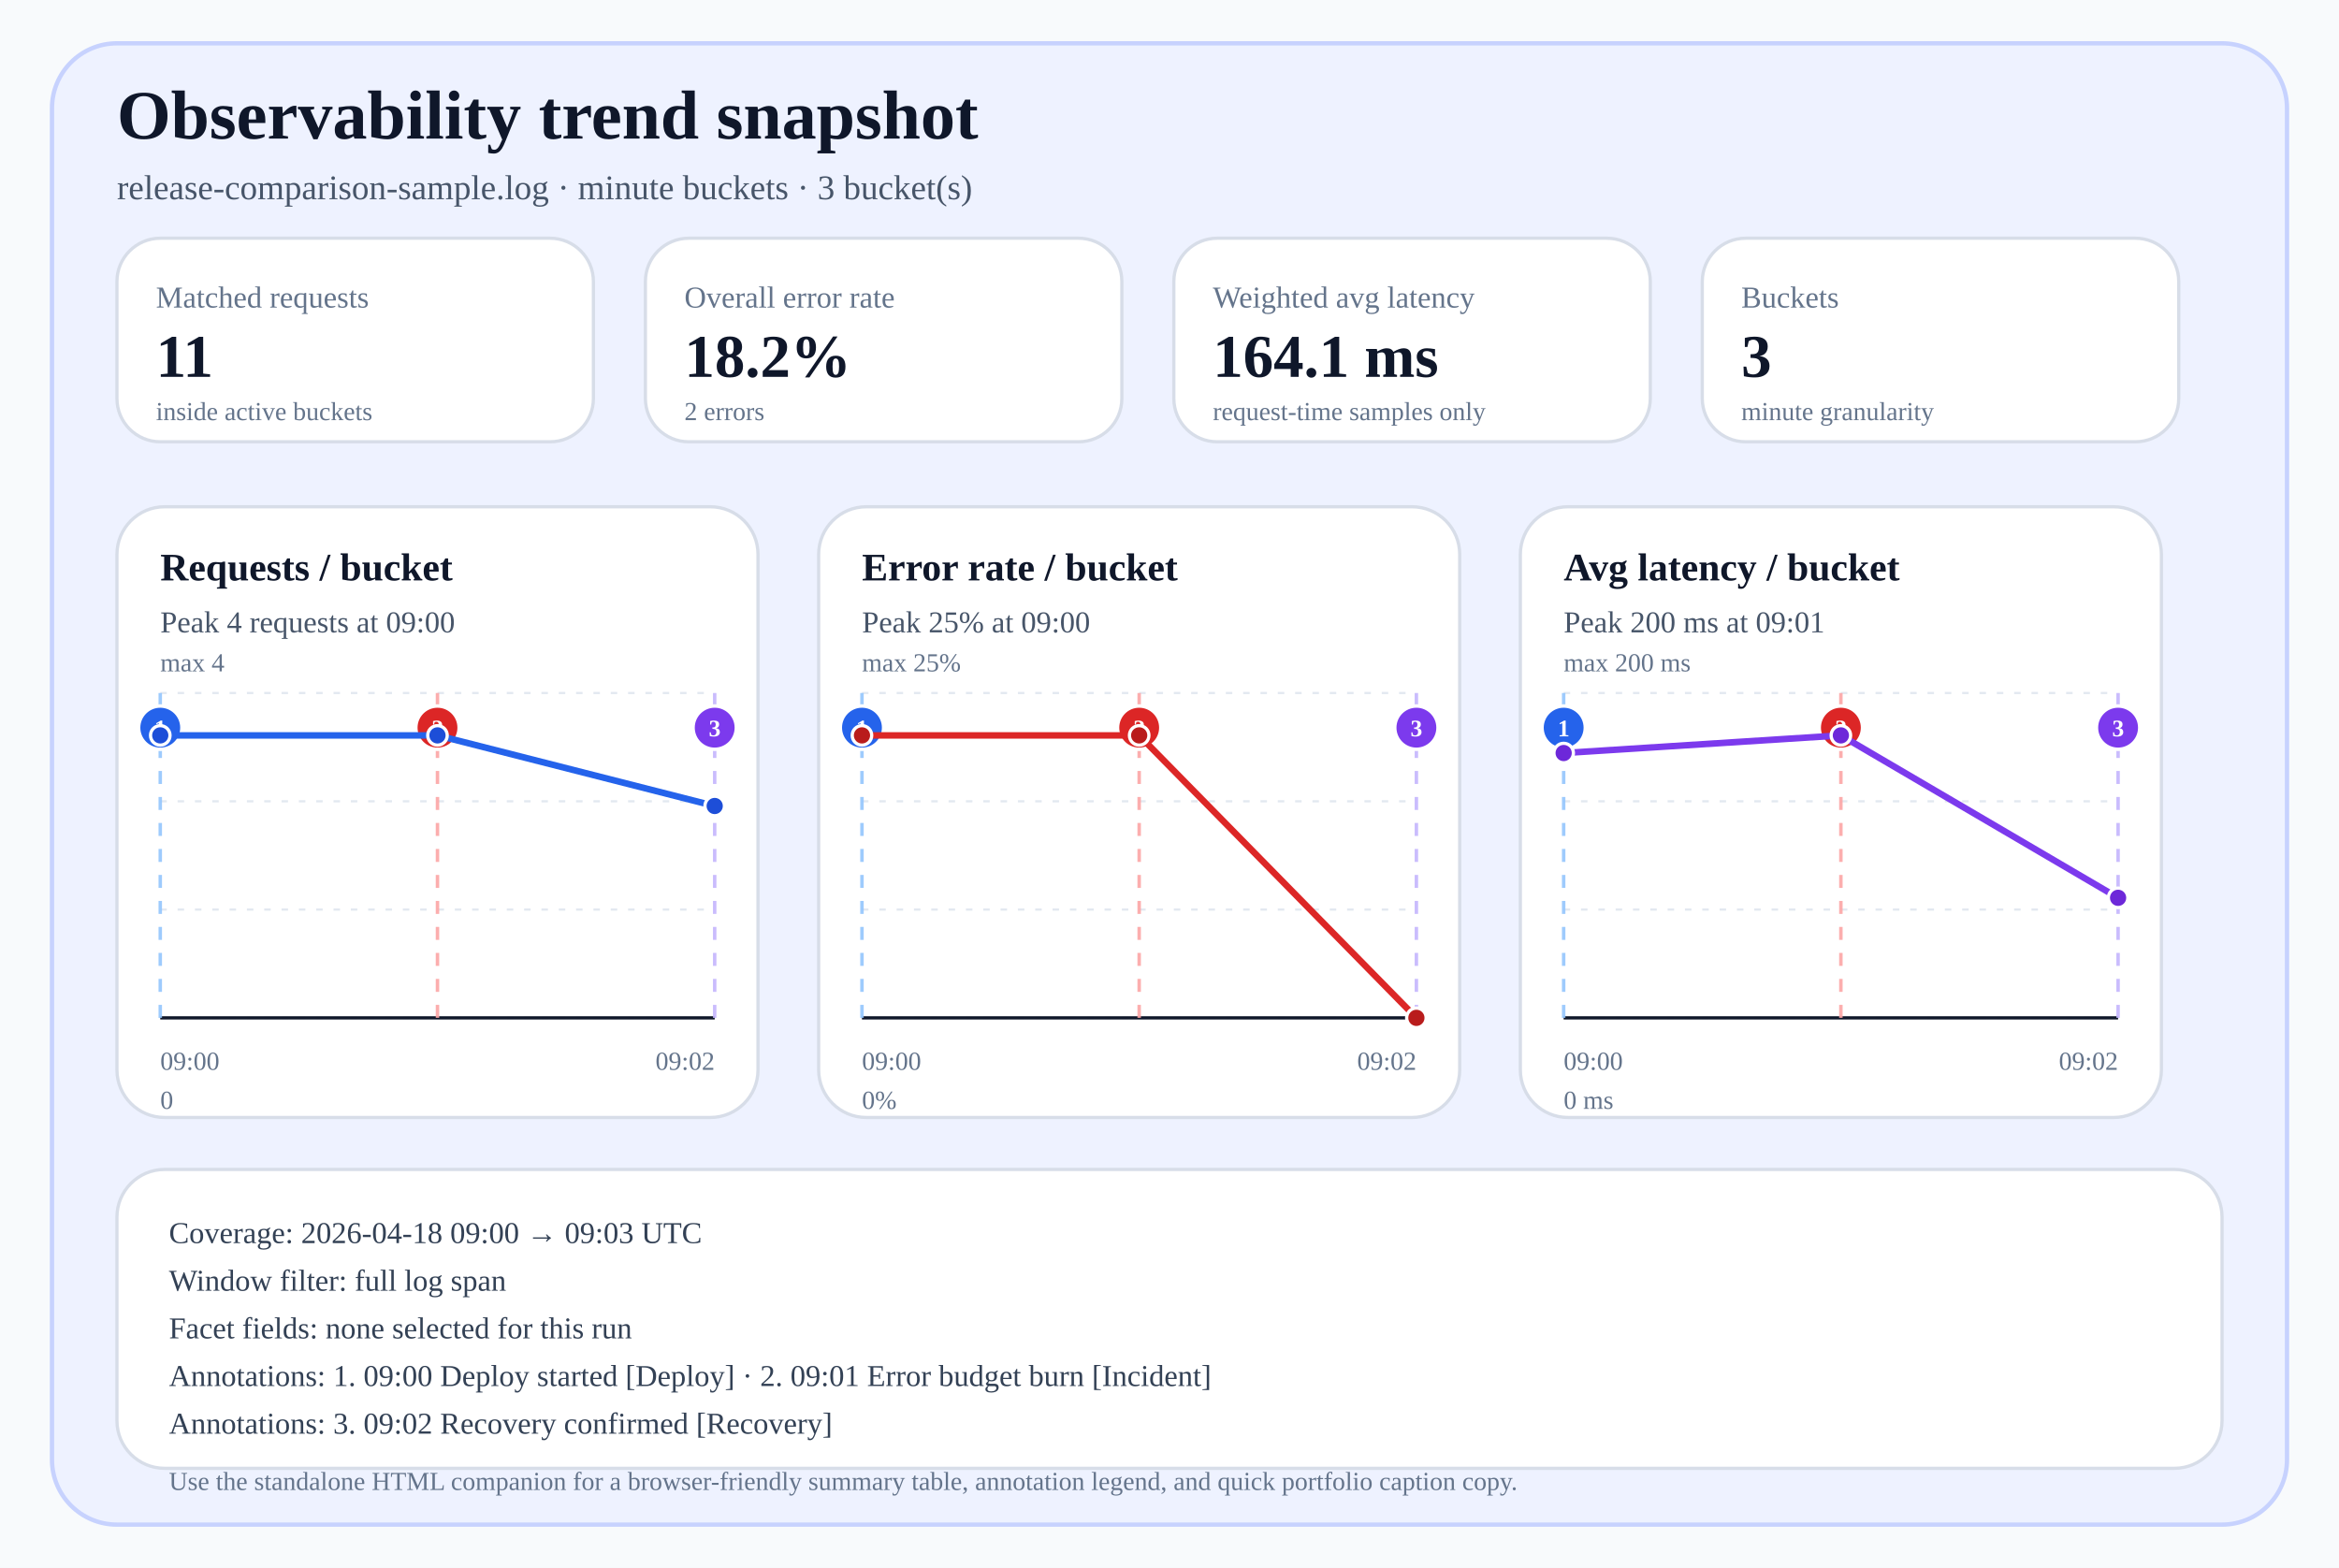
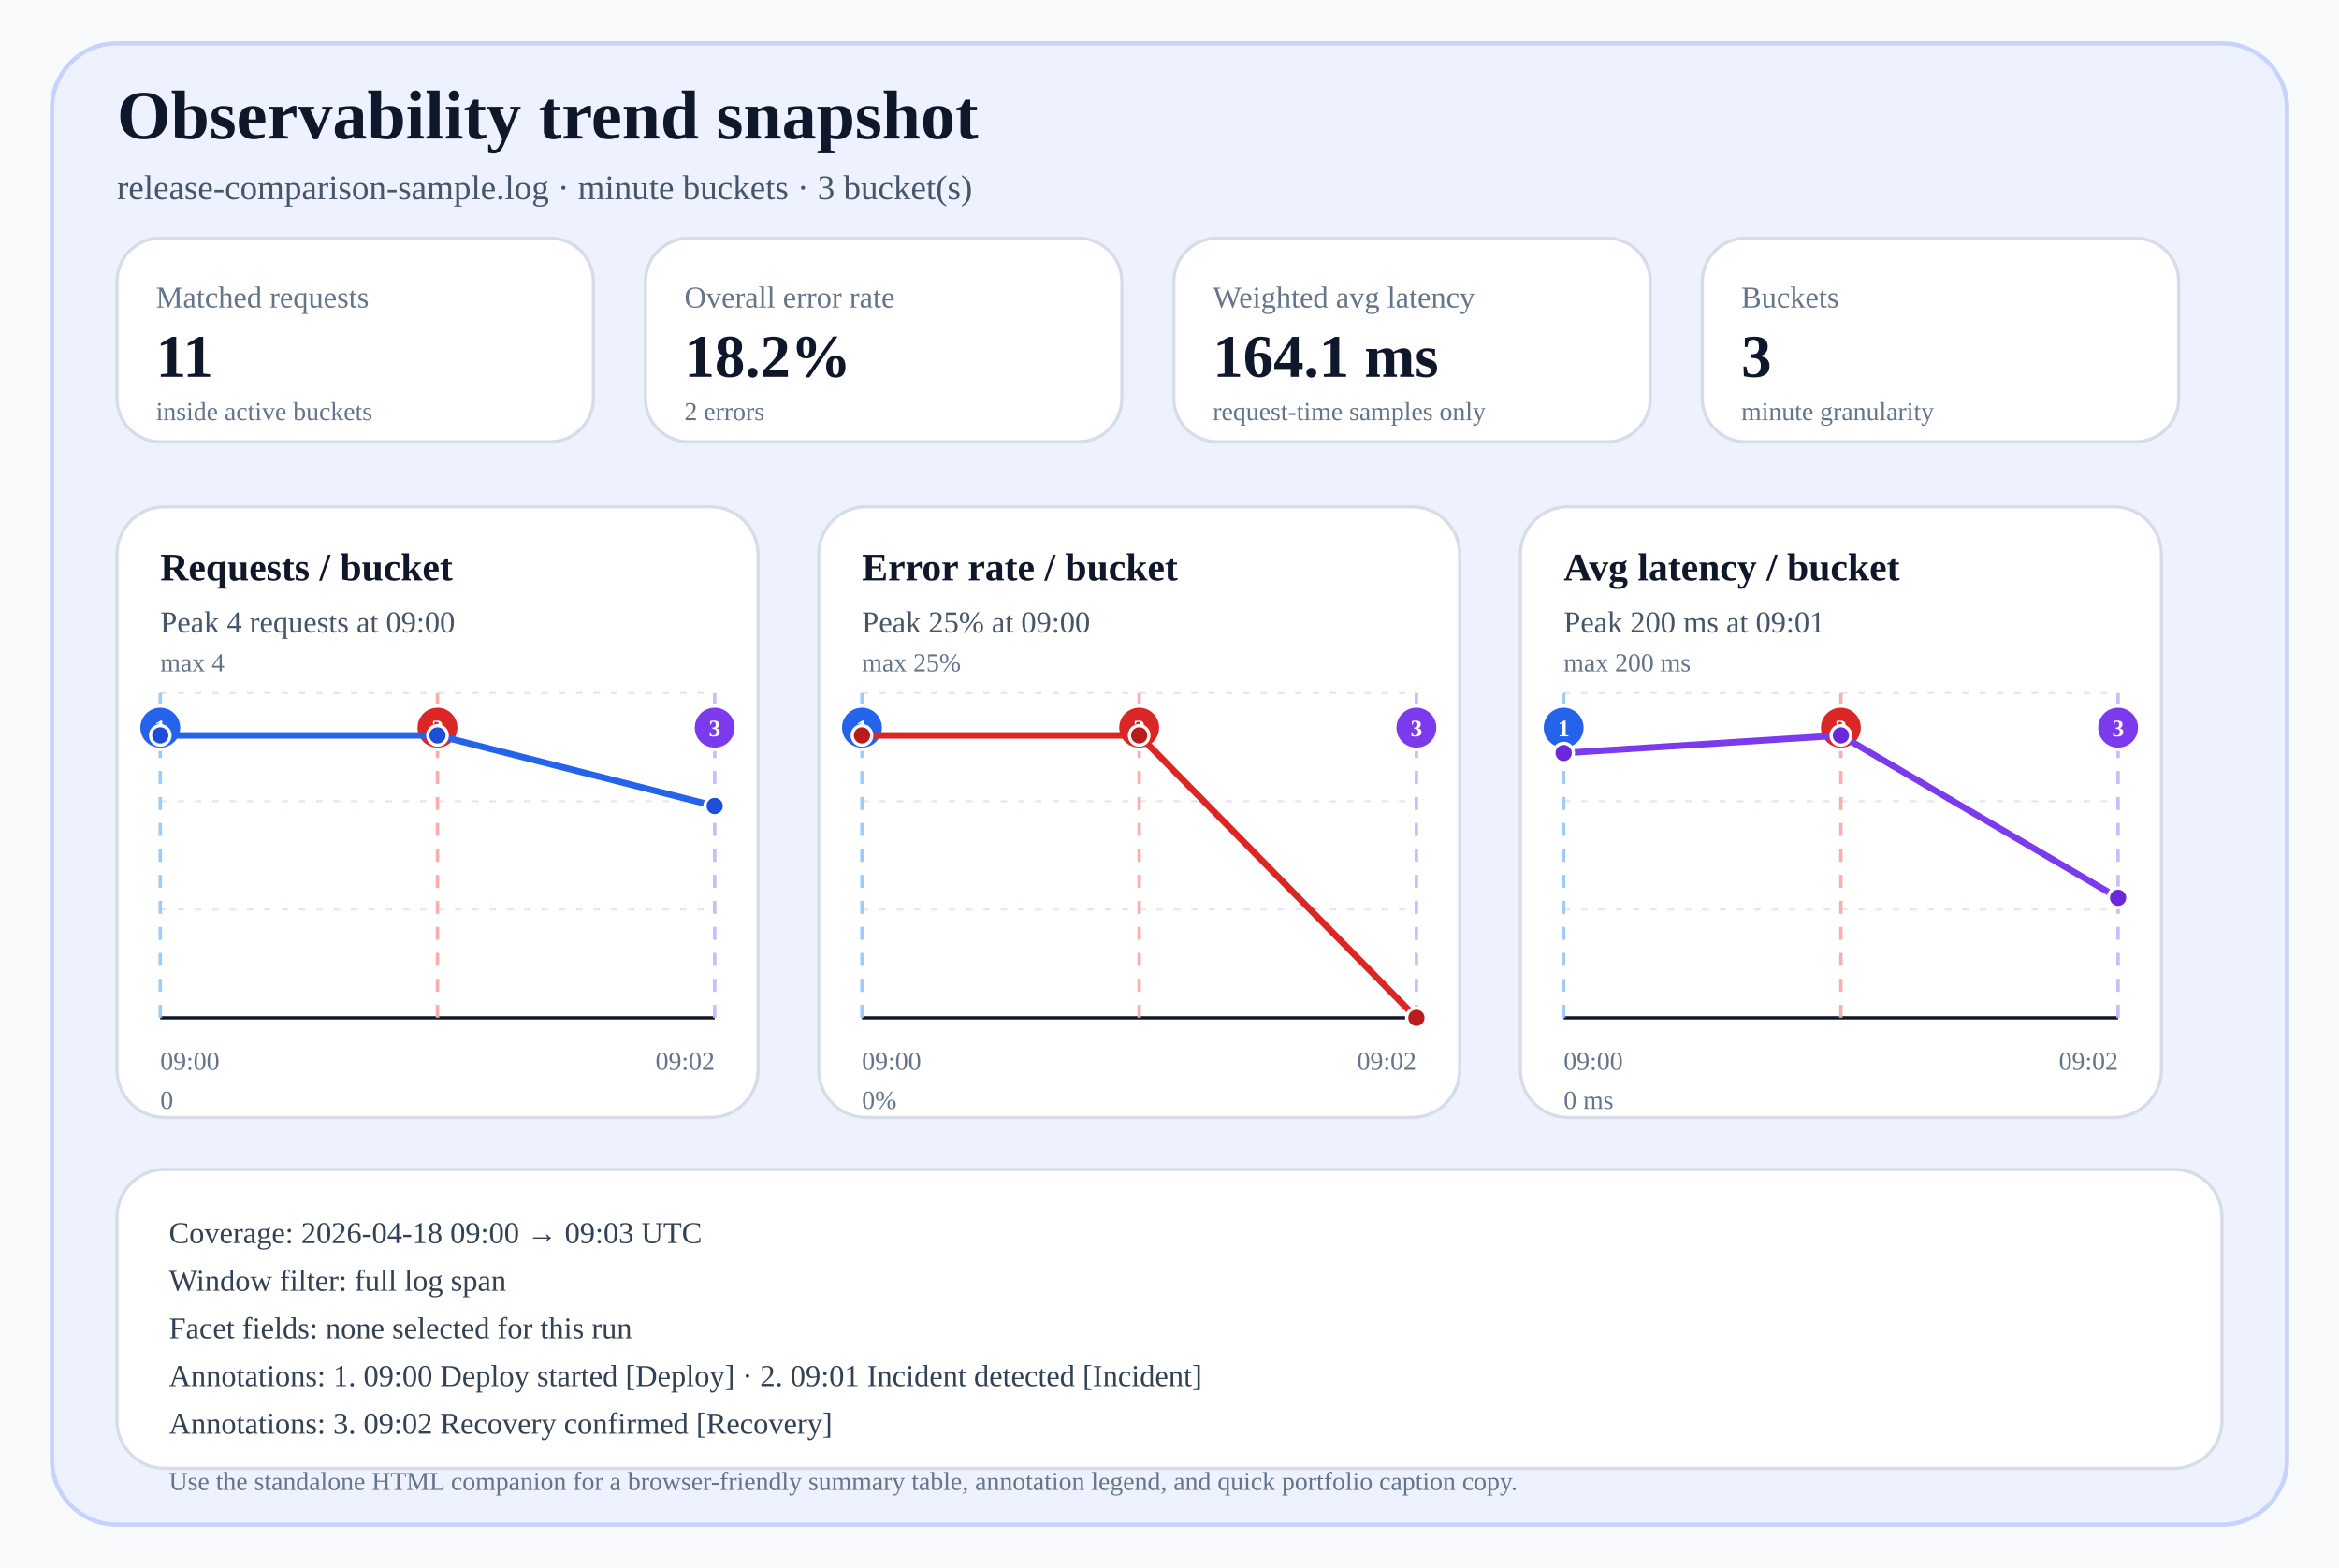
<svg xmlns="http://www.w3.org/2000/svg" width="1080" height="724" viewBox="0 0 1080 724" role="img" aria-labelledby="log-trend-card-title log-trend-card-desc">
  <rect width="100%" height="100%" fill="#f8fafc" />
  <rect x="24" y="20" width="1032" height="684" rx="30" fill="#eef2ff" stroke="#c7d2fe" stroke-width="2" />
  <text x="54" y="64" font-size="32" font-weight="700" fill="#0f172a">Observability trend snapshot</text>
  <text x="54" y="92" font-size="16" fill="#475569">release-comparison-sample.log · minute buckets · 3 bucket(s)</text>
  <rect x="54" y="110" width="220" height="94" rx="20" fill="#ffffff" stroke="#d7dde8" stroke-width="1.5" />
  <text x="72" y="142" font-size="14" fill="#64748b">Matched requests</text>
  <text x="72" y="174" font-size="28" font-weight="700" fill="#0f172a">11</text>
  <text x="72" y="194" font-size="12" fill="#64748b">inside active buckets</text>
  <rect x="298" y="110" width="220" height="94" rx="20" fill="#ffffff" stroke="#d7dde8" stroke-width="1.5" />
  <text x="316" y="142" font-size="14" fill="#64748b">Overall error rate</text>
  <text x="316" y="174" font-size="28" font-weight="700" fill="#0f172a">18.2%</text>
  <text x="316" y="194" font-size="12" fill="#64748b">2 errors</text>
  <rect x="542" y="110" width="220" height="94" rx="20" fill="#ffffff" stroke="#d7dde8" stroke-width="1.5" />
  <text x="560" y="142" font-size="14" fill="#64748b">Weighted avg latency</text>
  <text x="560" y="174" font-size="28" font-weight="700" fill="#0f172a">164.1 ms</text>
  <text x="560" y="194" font-size="12" fill="#64748b">request-time samples only</text>
  <rect x="786" y="110" width="220" height="94" rx="20" fill="#ffffff" stroke="#d7dde8" stroke-width="1.5" />
  <text x="804" y="142" font-size="14" fill="#64748b">Buckets</text>
  <text x="804" y="174" font-size="28" font-weight="700" fill="#0f172a">3</text>
  <text x="804" y="194" font-size="12" fill="#64748b">minute granularity</text>
  <rect x="54" y="234" width="296" height="282" rx="22" fill="#ffffff" stroke="#d7dde8" stroke-width="1.5" />
  <text x="74" y="268" font-size="18" font-weight="700" fill="#0f172a">Requests / bucket</text>
  <text x="74" y="292" font-size="14" fill="#475569">Peak 4 requests at 09:00</text>
  <line x1="74" y1="320.00" x2="330" y2="320.00" stroke="#e2e8f0" stroke-width="1" stroke-dasharray="3 5" />
  <line x1="74" y1="370.00" x2="330" y2="370.00" stroke="#e2e8f0" stroke-width="1" stroke-dasharray="3 5" />
  <line x1="74" y1="420.00" x2="330" y2="420.00" stroke="#e2e8f0" stroke-width="1" stroke-dasharray="3 5" />
  <line x1="74" y1="470.00" x2="330" y2="470.00" stroke="#e2e8f0" stroke-width="1" stroke-dasharray="3 5" />
  <line x1="74" y1="470" x2="330" y2="470" stroke="#0f172a" stroke-width="1.5" />
  <line x1="74.00" y1="320.00" x2="74.00" y2="470.00" stroke="#93c5fd" stroke-width="1.6" stroke-dasharray="6 6" opacity="0.9" />
  <circle cx="74.00" cy="336.00" r="10" fill="#2563eb" stroke="#ffffff" stroke-width="1.6" />
  <text x="74.00" y="340.00" font-size="11" font-weight="700" text-anchor="middle" fill="#ffffff">1</text>
  <line x1="202.00" y1="320.00" x2="202.00" y2="470.00" stroke="#fca5a5" stroke-width="1.6" stroke-dasharray="6 6" opacity="0.9" />
  <circle cx="202.00" cy="336.00" r="10" fill="#dc2626" stroke="#ffffff" stroke-width="1.6" />
  <text x="202.00" y="340.00" font-size="11" font-weight="700" text-anchor="middle" fill="#ffffff">2</text>
  <line x1="330.00" y1="320.00" x2="330.00" y2="470.00" stroke="#c4b5fd" stroke-width="1.6" stroke-dasharray="6 6" opacity="0.9" />
  <circle cx="330.00" cy="336.00" r="10" fill="#7c3aed" stroke="#ffffff" stroke-width="1.6" />
  <text x="330.00" y="340.00" font-size="11" font-weight="700" text-anchor="middle" fill="#ffffff">3</text>
  <polyline fill="none" stroke="#2563eb" stroke-width="3" stroke-linecap="round" stroke-linejoin="round" points="74.00,339.57 202.00,339.57 330.00,372.17" />
  <circle cx="74.00" cy="339.57" r="4.5" fill="#1d4ed8" stroke="#ffffff" stroke-width="1.5" />
  <circle cx="202.00" cy="339.57" r="4.5" fill="#1d4ed8" stroke="#ffffff" stroke-width="1.5" />
  <circle cx="330.00" cy="372.17" r="4.5" fill="#1d4ed8" stroke="#ffffff" stroke-width="1.5" />
  <text x="74" y="494" font-size="12" fill="#64748b">09:00</text>
  <text x="330" y="494" font-size="12" text-anchor="end" fill="#64748b">09:02</text>
  <text x="74" y="310" font-size="12" fill="#64748b">max 4</text>
  <text x="74" y="512" font-size="12" fill="#64748b">0</text>
  <rect x="378" y="234" width="296" height="282" rx="22" fill="#ffffff" stroke="#d7dde8" stroke-width="1.5" />
  <text x="398" y="268" font-size="18" font-weight="700" fill="#0f172a">Error rate / bucket</text>
  <text x="398" y="292" font-size="14" fill="#475569">Peak 25% at 09:00</text>
  <line x1="398" y1="320.00" x2="654" y2="320.00" stroke="#e2e8f0" stroke-width="1" stroke-dasharray="3 5" />
  <line x1="398" y1="370.00" x2="654" y2="370.00" stroke="#e2e8f0" stroke-width="1" stroke-dasharray="3 5" />
  <line x1="398" y1="420.00" x2="654" y2="420.00" stroke="#e2e8f0" stroke-width="1" stroke-dasharray="3 5" />
  <line x1="398" y1="470.00" x2="654" y2="470.00" stroke="#e2e8f0" stroke-width="1" stroke-dasharray="3 5" />
  <line x1="398" y1="470" x2="654" y2="470" stroke="#0f172a" stroke-width="1.5" />
  <line x1="398.00" y1="320.00" x2="398.00" y2="470.00" stroke="#93c5fd" stroke-width="1.6" stroke-dasharray="6 6" opacity="0.9" />
  <circle cx="398.00" cy="336.00" r="10" fill="#2563eb" stroke="#ffffff" stroke-width="1.6" />
  <text x="398.00" y="340.00" font-size="11" font-weight="700" text-anchor="middle" fill="#ffffff">1</text>
  <line x1="526.00" y1="320.00" x2="526.00" y2="470.00" stroke="#fca5a5" stroke-width="1.6" stroke-dasharray="6 6" opacity="0.9" />
  <circle cx="526.00" cy="336.00" r="10" fill="#dc2626" stroke="#ffffff" stroke-width="1.6" />
  <text x="526.00" y="340.00" font-size="11" font-weight="700" text-anchor="middle" fill="#ffffff">2</text>
  <line x1="654.00" y1="320.00" x2="654.00" y2="470.00" stroke="#c4b5fd" stroke-width="1.6" stroke-dasharray="6 6" opacity="0.9" />
  <circle cx="654.00" cy="336.00" r="10" fill="#7c3aed" stroke="#ffffff" stroke-width="1.6" />
  <text x="654.00" y="340.00" font-size="11" font-weight="700" text-anchor="middle" fill="#ffffff">3</text>
  <polyline fill="none" stroke="#dc2626" stroke-width="3" stroke-linecap="round" stroke-linejoin="round" points="398.00,339.57 526.00,339.57 654.00,470.00" />
  <circle cx="398.00" cy="339.57" r="4.5" fill="#b91c1c" stroke="#ffffff" stroke-width="1.5" />
  <circle cx="526.00" cy="339.57" r="4.5" fill="#b91c1c" stroke="#ffffff" stroke-width="1.5" />
  <circle cx="654.00" cy="470.00" r="4.5" fill="#b91c1c" stroke="#ffffff" stroke-width="1.5" />
  <text x="398" y="494" font-size="12" fill="#64748b">09:00</text>
  <text x="654" y="494" font-size="12" text-anchor="end" fill="#64748b">09:02</text>
  <text x="398" y="310" font-size="12" fill="#64748b">max 25%</text>
  <text x="398" y="512" font-size="12" fill="#64748b">0%</text>
  <rect x="702" y="234" width="296" height="282" rx="22" fill="#ffffff" stroke="#d7dde8" stroke-width="1.5" />
  <text x="722" y="268" font-size="18" font-weight="700" fill="#0f172a">Avg latency / bucket</text>
  <text x="722" y="292" font-size="14" fill="#475569">Peak 200 ms at 09:01</text>
  <line x1="722" y1="320.00" x2="978" y2="320.00" stroke="#e2e8f0" stroke-width="1" stroke-dasharray="3 5" />
  <line x1="722" y1="370.00" x2="978" y2="370.00" stroke="#e2e8f0" stroke-width="1" stroke-dasharray="3 5" />
  <line x1="722" y1="420.00" x2="978" y2="420.00" stroke="#e2e8f0" stroke-width="1" stroke-dasharray="3 5" />
  <line x1="722" y1="470.00" x2="978" y2="470.00" stroke="#e2e8f0" stroke-width="1" stroke-dasharray="3 5" />
  <line x1="722" y1="470" x2="978" y2="470" stroke="#0f172a" stroke-width="1.5" />
  <line x1="722.00" y1="320.00" x2="722.00" y2="470.00" stroke="#93c5fd" stroke-width="1.6" stroke-dasharray="6 6" opacity="0.9" />
  <circle cx="722.00" cy="336.00" r="10" fill="#2563eb" stroke="#ffffff" stroke-width="1.6" />
  <text x="722.00" y="340.00" font-size="11" font-weight="700" text-anchor="middle" fill="#ffffff">1</text>
  <line x1="850.00" y1="320.00" x2="850.00" y2="470.00" stroke="#fca5a5" stroke-width="1.6" stroke-dasharray="6 6" opacity="0.9" />
  <circle cx="850.00" cy="336.00" r="10" fill="#dc2626" stroke="#ffffff" stroke-width="1.6" />
  <text x="850.00" y="340.00" font-size="11" font-weight="700" text-anchor="middle" fill="#ffffff">2</text>
  <line x1="978.00" y1="320.00" x2="978.00" y2="470.00" stroke="#c4b5fd" stroke-width="1.6" stroke-dasharray="6 6" opacity="0.9" />
  <circle cx="978.00" cy="336.00" r="10" fill="#7c3aed" stroke="#ffffff" stroke-width="1.6" />
  <text x="978.00" y="340.00" font-size="11" font-weight="700" text-anchor="middle" fill="#ffffff">3</text>
  <polyline fill="none" stroke="#7c3aed" stroke-width="3" stroke-linecap="round" stroke-linejoin="round" points="722.00,347.72 850.00,339.57 978.00,414.57" />
  <circle cx="722.00" cy="347.72" r="4.5" fill="#6d28d9" stroke="#ffffff" stroke-width="1.5" />
  <circle cx="850.00" cy="339.57" r="4.5" fill="#6d28d9" stroke="#ffffff" stroke-width="1.5" />
  <circle cx="978.00" cy="414.57" r="4.5" fill="#6d28d9" stroke="#ffffff" stroke-width="1.5" />
  <text x="722" y="494" font-size="12" fill="#64748b">09:00</text>
  <text x="978" y="494" font-size="12" text-anchor="end" fill="#64748b">09:02</text>
  <text x="722" y="310" font-size="12" fill="#64748b">max 200 ms</text>
  <text x="722" y="512" font-size="12" fill="#64748b">0 ms</text>
  <rect x="54" y="540" width="972" height="138" rx="22" fill="#ffffff" stroke="#d7dde8" stroke-width="1.5" />
  <text x="78" y="574" font-size="14" fill="#334155">Coverage: 2026-04-18 09:00 → 09:03 UTC</text>
  <text x="78" y="596" font-size="14" fill="#334155">Window filter: full log span</text>
  <text x="78" y="618" font-size="14" fill="#334155">Facet fields: none selected for this run</text>
-   <text x="78" y="640" font-size="14" fill="#334155">Annotations: 1. 09:00 Deploy started [Deploy] · 2. 09:01 Error budget burn [Incident]</text>
+   <text x="78" y="640" font-size="14" fill="#334155">Annotations: 1. 09:00 Deploy started [Deploy] · 2. 09:01 Incident detected [Incident]</text>
  <text x="78" y="662" font-size="14" fill="#334155">Annotations: 3. 09:02 Recovery confirmed [Recovery]</text>
  <text x="78" y="688" font-size="12" fill="#64748b">Use the standalone HTML companion for a browser-friendly summary table, annotation legend, and quick portfolio caption copy.</text>
</svg>
